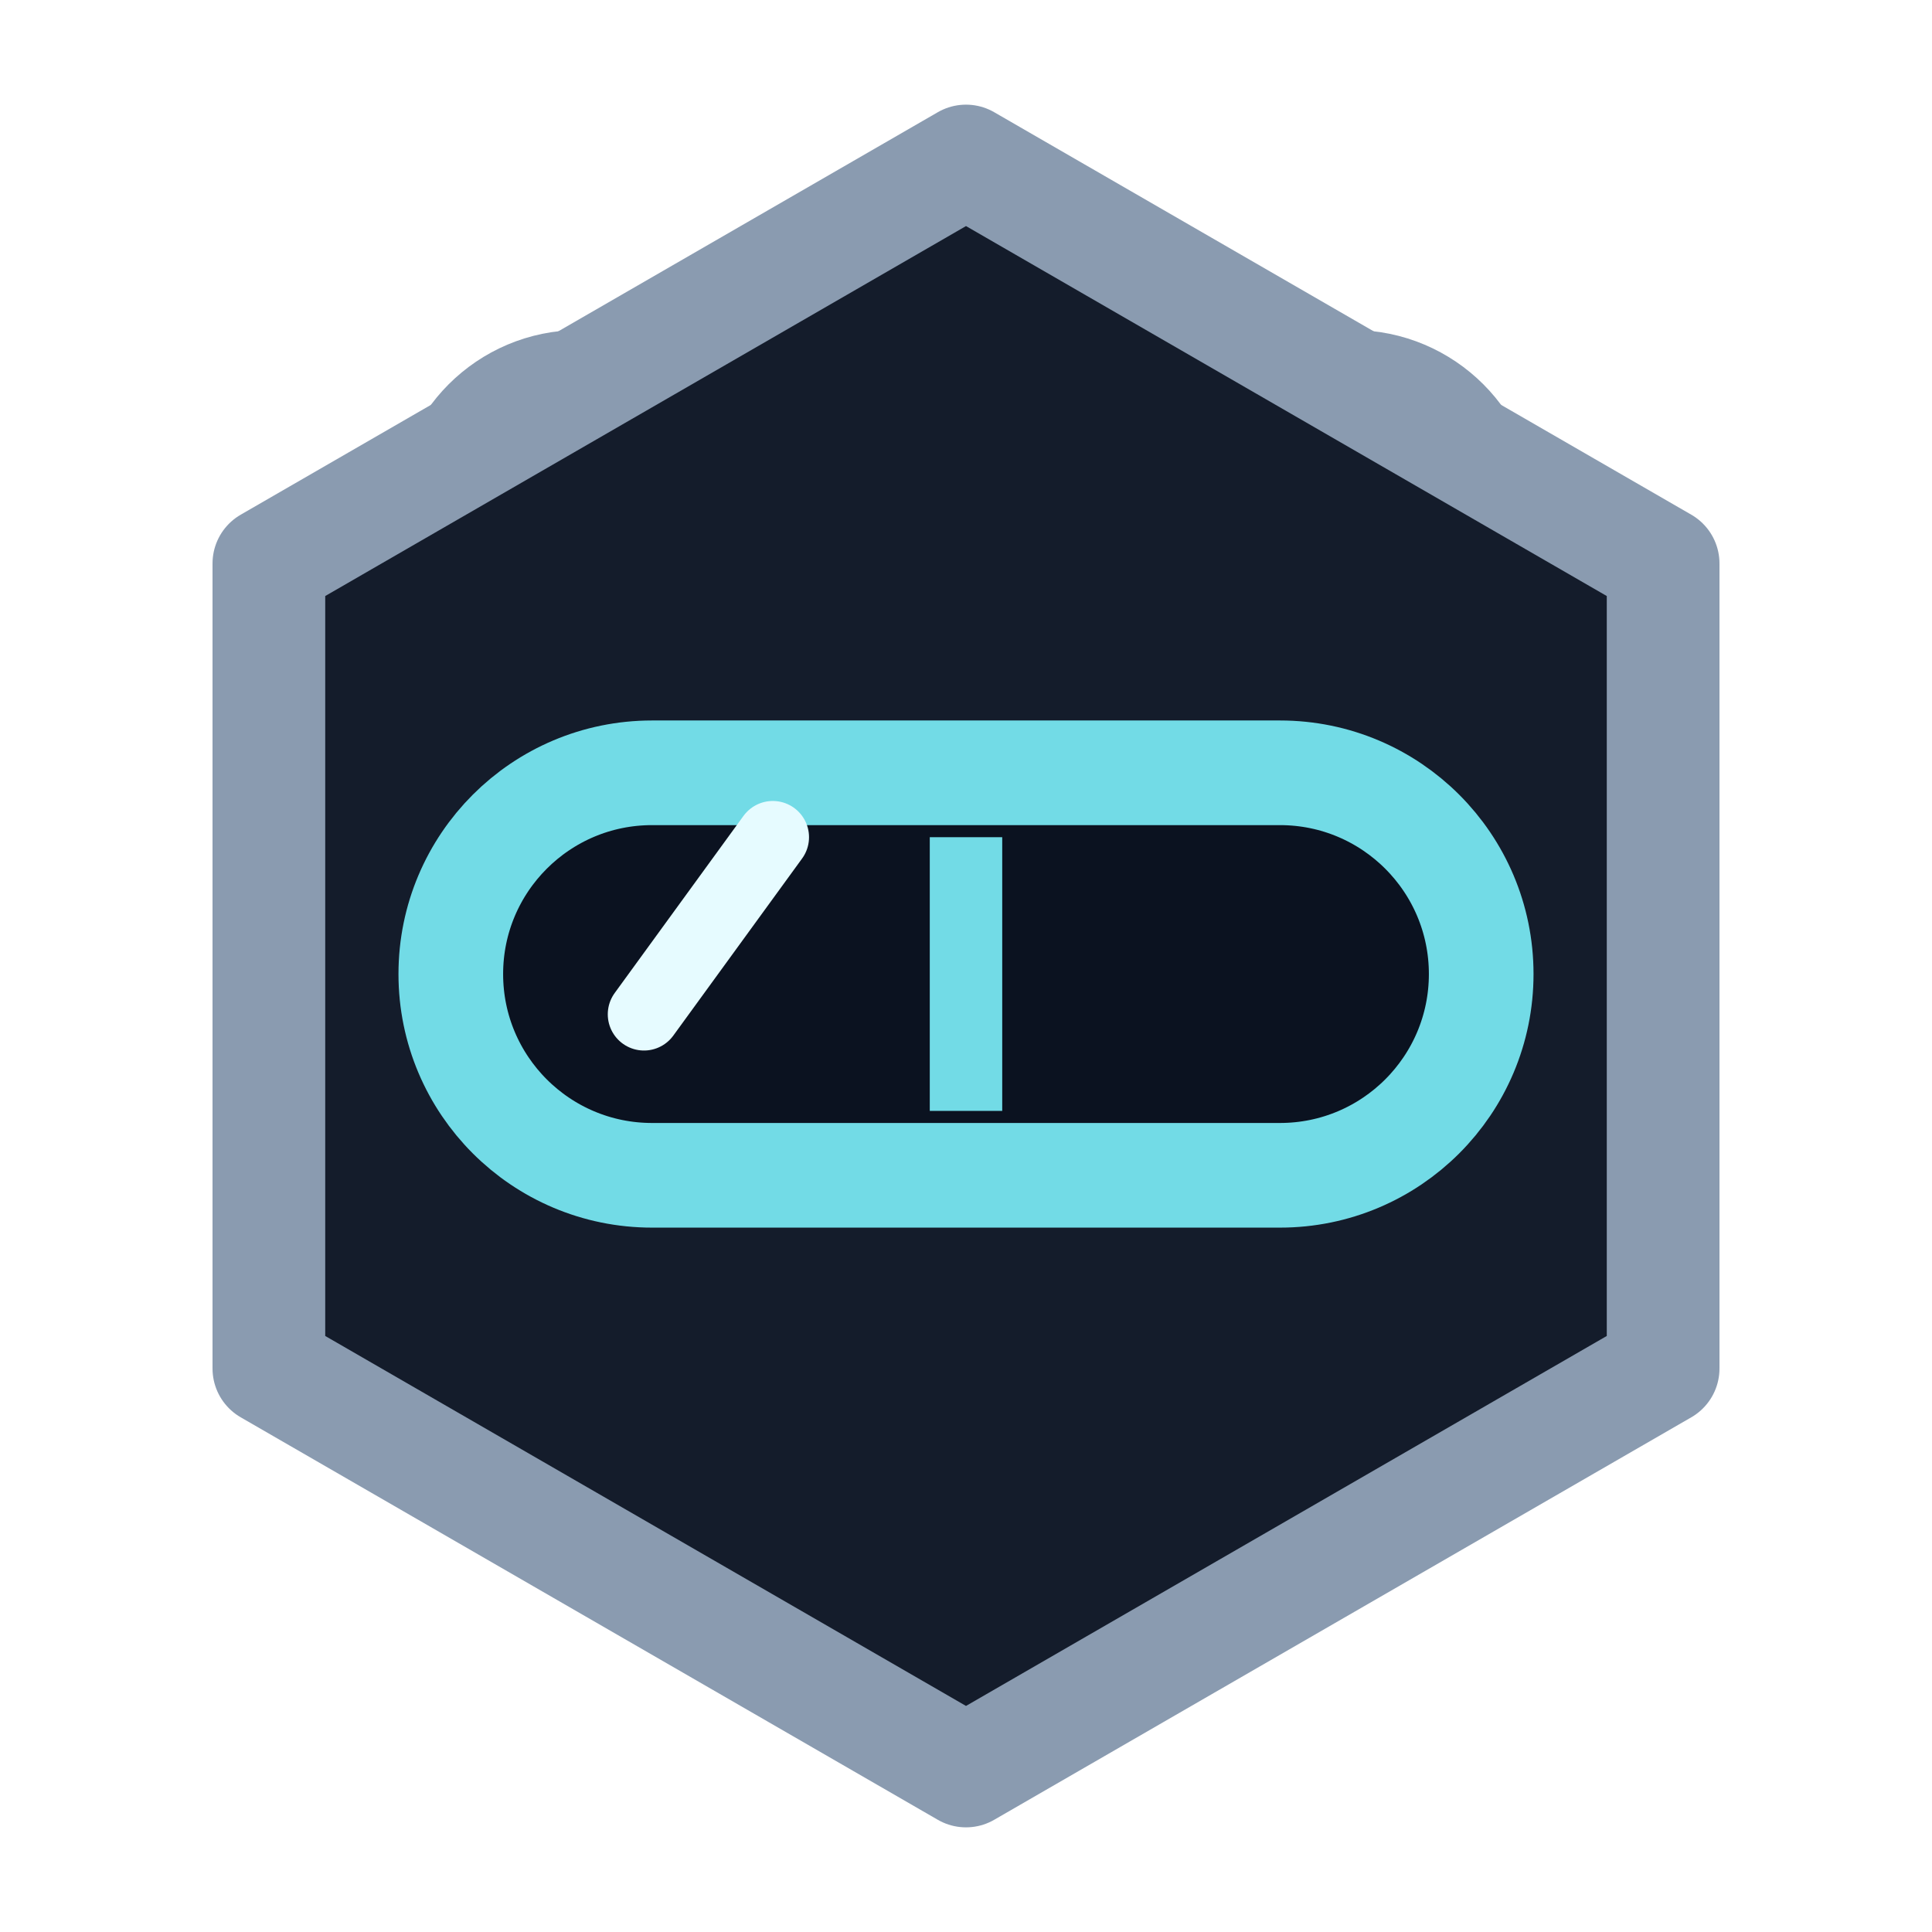
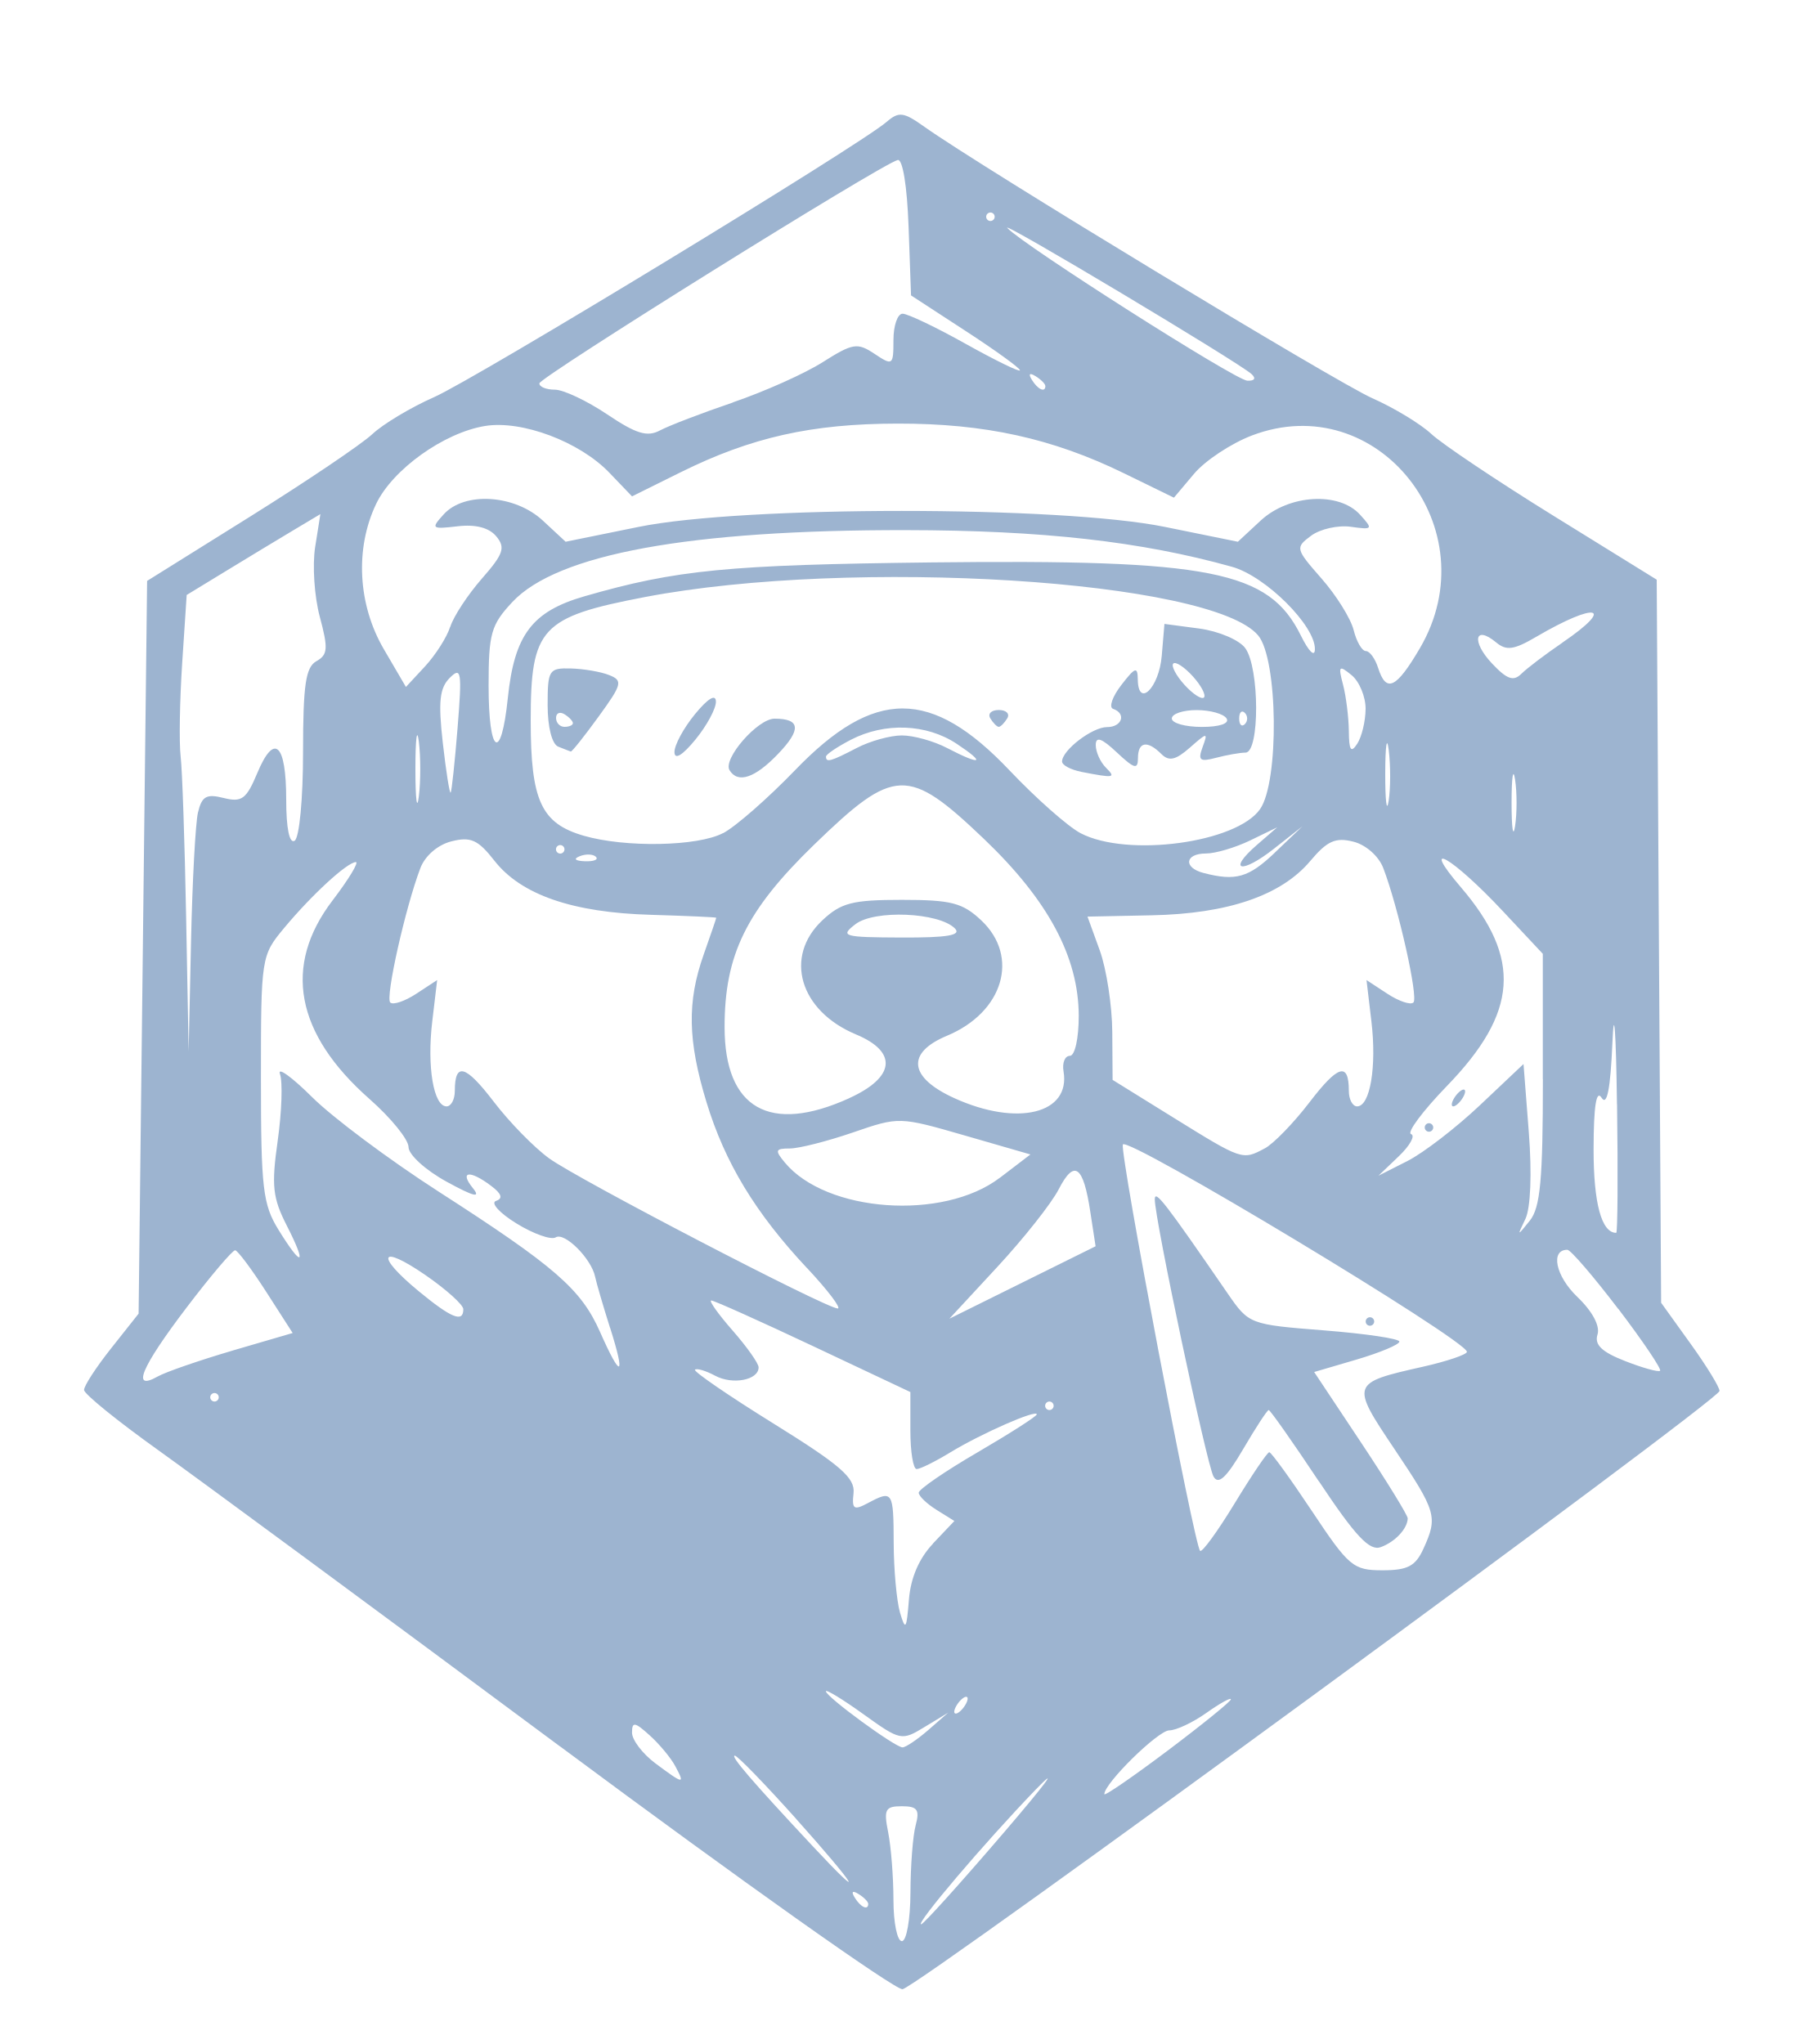
- <svg xmlns="http://www.w3.org/2000/svg" viewBox="0 0 24 24" width="24" height="24">
-   <circle cx="7.2" cy="6.4" r="1.7" fill="#141C2B" stroke="#8A9BB0" stroke-width="1.2" />
-   <circle cx="16.8" cy="6.4" r="1.7" fill="#141C2B" stroke="#8A9BB0" stroke-width="1.2" />
-   <polygon points="12,2 20.66,7 20.66,17 12,22 3.34,17 3.34,7" fill="#141C2B" stroke="#8A9BB0" stroke-width="1.4" stroke-linejoin="round" />
-   <rect x="5.6" y="9.6" width="12.8" height="5" rx="2.5" fill="#0B1220" stroke="#72DBE6" stroke-width="1.3" />
-   <line x1="12" y1="10.4" x2="12" y2="13.8" stroke="#72DBE6" stroke-width="0.9" />
-   <path d="M8 12.6 L9.6 10.4" stroke="#E6FBFF" stroke-width="0.9" stroke-linecap="round" />
+ <svg xmlns="http://www.w3.org/2000/svg" viewBox="30 15 22 25">
+   <path d="m 36.852,36.363 c -2.212,-1.643 -4.427,-3.276 -4.922,-3.63 -0.495,-0.354 -0.901,-0.683 -0.902,-0.732 -0.002,-0.049 0.148,-0.279 0.332,-0.511 l 0.335,-0.423 0.052,-4.481 0.052,-4.481 1.257,-0.785 c 0.691,-0.432 1.365,-0.886 1.497,-1.01 0.132,-0.124 0.471,-0.327 0.754,-0.452 0.507,-0.223 5.198,-3.076 5.534,-3.366 0.152,-0.131 0.208,-0.123 0.464,0.059 0.686,0.488 5.034,3.123 5.476,3.319 0.267,0.118 0.591,0.315 0.722,0.437 0.13,0.122 0.804,0.574 1.497,1.003 l 1.26,0.78 0.027,4.422 0.027,4.422 0.36,0.501 c 0.198,0.275 0.357,0.536 0.354,0.578 -0.009,0.118 -9.807,7.294 -9.991,7.317 -0.089,0.011 -1.972,-1.324 -4.184,-2.967 z m 4.282,1.786 c 8.25e-4,-0.326 0.029,-0.697 0.064,-0.825 0.051,-0.19 0.02,-0.232 -0.169,-0.232 -0.204,0 -0.224,0.038 -0.167,0.322 0.035,0.177 0.064,0.549 0.064,0.825 0,0.277 0.046,0.503 0.103,0.503 0.057,0 0.104,-0.267 0.105,-0.593 z m 1.131,-0.722 c 0.523,-0.61 0.703,-0.851 0.399,-0.537 -0.622,0.645 -1.473,1.646 -1.399,1.646 0.027,0 0.477,-0.499 1,-1.109 z M 40.617,38.284 c 0,-0.025 -0.054,-0.079 -0.119,-0.119 -0.074,-0.046 -0.091,-0.028 -0.045,0.045 0.073,0.119 0.165,0.16 0.165,0.074 z m -0.88,-1.037 c -0.381,-0.425 -0.719,-0.774 -0.751,-0.774 -0.059,0 0.212,0.315 0.954,1.109 0.679,0.727 0.537,0.493 -0.204,-0.335 z m 5.315,-1.463 c 0,-0.025 -0.135,0.05 -0.3,0.167 -0.165,0.117 -0.369,0.213 -0.453,0.213 -0.135,0 -0.794,0.647 -0.794,0.78 0,0.028 0.348,-0.212 0.774,-0.532 0.425,-0.32 0.774,-0.603 0.774,-0.628 z m -6.794,0.818 c -0.053,-0.1 -0.194,-0.27 -0.313,-0.377 -0.182,-0.165 -0.216,-0.17 -0.216,-0.033 0,0.089 0.128,0.257 0.284,0.374 0.35,0.261 0.367,0.263 0.245,0.036 z m 3.095,-0.443 0.243,-0.212 -0.288,0.175 c -0.282,0.172 -0.297,0.169 -0.748,-0.155 -0.253,-0.182 -0.46,-0.308 -0.46,-0.281 0,0.066 0.847,0.686 0.937,0.686 0.039,0 0.181,-0.096 0.315,-0.212 z m 0.45,-0.303 c 0.035,-0.057 0.041,-0.103 0.012,-0.103 -0.028,0 -0.08,0.046 -0.115,0.103 -0.035,0.057 -0.041,0.103 -0.012,0.103 0.028,0 0.08,-0.046 0.115,-0.103 z m -0.394,-1.977 0.262,-0.276 -0.218,-0.136 c -0.12,-0.075 -0.218,-0.169 -0.218,-0.21 0,-0.041 0.325,-0.264 0.722,-0.495 0.397,-0.232 0.722,-0.44 0.722,-0.463 0,-0.064 -0.68,0.235 -1.056,0.464 -0.185,0.113 -0.371,0.205 -0.413,0.205 -0.043,2.06e-4 -0.077,-0.212 -0.077,-0.471 v -0.471 l -1.187,-0.56 c -0.653,-0.308 -1.215,-0.56 -1.248,-0.56 -0.033,0 0.083,0.164 0.259,0.365 0.176,0.201 0.32,0.404 0.32,0.453 0,0.156 -0.318,0.217 -0.532,0.102 -0.114,-0.061 -0.225,-0.094 -0.246,-0.073 -0.021,0.021 0.412,0.318 0.963,0.66 0.819,0.509 0.996,0.663 0.976,0.85 -0.022,0.196 0.003,0.213 0.174,0.122 0.305,-0.163 0.315,-0.147 0.317,0.487 8.25e-4,0.326 0.036,0.709 0.077,0.851 0.067,0.226 0.08,0.208 0.109,-0.155 0.021,-0.269 0.124,-0.508 0.295,-0.688 z m 5.998,0.064 c 0.178,-0.391 0.161,-0.452 -0.355,-1.221 -0.536,-0.799 -0.533,-0.807 0.346,-1.005 0.298,-0.067 0.541,-0.15 0.541,-0.183 -0.001,-0.14 -4.178,-2.657 -4.208,-2.535 -0.033,0.138 0.872,4.896 0.945,4.969 0.024,0.024 0.214,-0.238 0.423,-0.581 0.209,-0.344 0.399,-0.625 0.423,-0.625 0.024,0 0.259,0.325 0.523,0.722 0.45,0.677 0.504,0.722 0.861,0.722 0.308,0 0.404,-0.05 0.501,-0.263 z m -1.279,-0.825 c -0.319,-0.48 -0.595,-0.872 -0.613,-0.872 -0.018,0 -0.159,0.216 -0.313,0.479 -0.205,0.35 -0.303,0.44 -0.362,0.334 -0.083,-0.149 -0.718,-3.144 -0.718,-3.389 0,-0.125 0.118,0.026 0.891,1.15 0.26,0.377 0.267,0.38 1.181,0.452 0.506,0.04 0.919,0.101 0.919,0.137 0,0.036 -0.234,0.134 -0.521,0.219 l -0.521,0.153 0.573,0.862 c 0.315,0.474 0.572,0.892 0.571,0.928 -0.003,0.126 -0.154,0.288 -0.33,0.352 -0.137,0.05 -0.308,-0.132 -0.757,-0.807 z m 0.573,-1.955 c 0,-0.028 0.023,-0.052 0.052,-0.052 0.028,0 0.052,0.023 0.052,0.052 0,0.028 -0.023,0.052 -0.052,0.052 -0.028,0 -0.052,-0.023 -0.052,-0.052 z m -3.816,1.031 c 0,-0.028 -0.023,-0.052 -0.052,-0.052 -0.028,0 -0.052,0.023 -0.052,0.052 0,0.028 0.023,0.052 0.052,0.052 0.028,0 0.052,-0.023 0.052,-0.052 z M 32.675,32.09 c 0,-0.028 -0.023,-0.052 -0.052,-0.052 -0.028,0 -0.052,0.023 -0.052,0.052 0,0.028 0.023,0.052 0.052,0.052 0.028,0 0.052,-0.023 0.052,-0.052 z m 0.168,-0.571 0.736,-0.215 -0.323,-0.503 c -0.178,-0.277 -0.349,-0.506 -0.38,-0.509 -0.031,-0.003 -0.298,0.311 -0.593,0.699 -0.557,0.733 -0.682,1.029 -0.355,0.845 0.099,-0.056 0.512,-0.198 0.916,-0.317 z m 16.947,-0.509 c -0.303,-0.398 -0.583,-0.724 -0.623,-0.724 -0.211,0 -0.143,0.322 0.121,0.575 0.185,0.177 0.281,0.356 0.248,0.461 -0.04,0.125 0.051,0.213 0.335,0.324 0.214,0.084 0.407,0.138 0.43,0.12 0.022,-0.018 -0.207,-0.358 -0.51,-0.757 z m -12.33,0.23 c -0.085,-0.269 -0.167,-0.55 -0.182,-0.623 -0.045,-0.222 -0.373,-0.55 -0.482,-0.483 -0.056,0.035 -0.272,-0.042 -0.48,-0.17 -0.208,-0.128 -0.32,-0.252 -0.25,-0.276 0.087,-0.029 0.069,-0.087 -0.059,-0.183 -0.261,-0.198 -0.394,-0.182 -0.224,0.027 0.102,0.126 0.012,0.104 -0.322,-0.079 C 35.204,29.312 34.996,29.123 34.996,29.03 c -1.14e-4,-0.093 -0.215,-0.357 -0.477,-0.588 -0.907,-0.8 -1.062,-1.63 -0.452,-2.429 0.198,-0.26 0.326,-0.471 0.284,-0.469 -0.108,0.005 -0.541,0.403 -0.876,0.806 -0.281,0.338 -0.284,0.356 -0.284,1.843 0,1.341 0.023,1.538 0.215,1.849 0.29,0.47 0.352,0.44 0.102,-0.05 -0.174,-0.341 -0.19,-0.489 -0.112,-1.04 0.05,-0.354 0.062,-0.72 0.028,-0.815 -0.035,-0.094 0.142,0.033 0.393,0.282 0.251,0.25 0.944,0.767 1.54,1.151 1.433,0.922 1.749,1.197 1.981,1.721 0.257,0.582 0.316,0.558 0.123,-0.051 z m -1.794,-0.227 c 0,-0.054 -0.209,-0.242 -0.464,-0.418 -0.561,-0.386 -0.617,-0.244 -0.08,0.199 0.398,0.328 0.544,0.387 0.544,0.219 z m 7.668,-1.187 c -0.086,-0.572 -0.196,-0.651 -0.387,-0.28 -0.089,0.173 -0.427,0.6 -0.75,0.949 l -0.587,0.634 0.894,-0.443 0.894,-0.443 z m -3.465,0.684 c -0.633,-0.676 -1.004,-1.29 -1.229,-2.028 -0.23,-0.755 -0.239,-1.229 -0.035,-1.806 0.085,-0.241 0.155,-0.444 0.154,-0.451 -2.06e-4,-0.007 -0.36,-0.023 -0.799,-0.036 -0.958,-0.027 -1.588,-0.245 -1.914,-0.662 -0.2,-0.256 -0.289,-0.296 -0.524,-0.237 -0.168,0.042 -0.323,0.176 -0.381,0.327 -0.184,0.484 -0.43,1.582 -0.369,1.644 0.034,0.034 0.177,-0.014 0.318,-0.106 l 0.256,-0.168 -0.06,0.506 c -0.066,0.554 0.016,1.039 0.175,1.039 0.056,0 0.101,-0.085 0.101,-0.189 0,-0.356 0.131,-0.32 0.477,0.133 0.19,0.249 0.495,0.561 0.678,0.693 0.357,0.258 3.375,1.828 3.527,1.835 0.05,0.002 -0.118,-0.22 -0.374,-0.494 z m 8.998,-2.311 V 26.666 l -0.486,-0.519 c -0.624,-0.667 -1.035,-0.901 -0.514,-0.293 0.744,0.87 0.698,1.53 -0.172,2.428 -0.296,0.306 -0.494,0.571 -0.439,0.589 0.054,0.018 -0.013,0.14 -0.15,0.271 l -0.249,0.238 0.355,-0.18 c 0.195,-0.099 0.594,-0.406 0.887,-0.683 l 0.532,-0.503 0.065,0.837 c 0.039,0.503 0.022,0.925 -0.042,1.058 -0.103,0.214 -0.102,0.215 0.054,0.021 0.129,-0.161 0.16,-0.501 0.16,-1.732 z m -1.444,0.591 c 0,-0.028 0.023,-0.052 0.052,-0.052 0.028,0 0.052,0.023 0.052,0.052 0,0.028 -0.023,0.052 -0.052,0.052 -0.028,0 -0.052,-0.023 -0.052,-0.052 z m 0.361,-0.361 c 0.035,-0.057 0.087,-0.103 0.115,-0.103 0.028,0 0.023,0.046 -0.012,0.103 -0.035,0.057 -0.087,0.103 -0.115,0.103 -0.028,0 -0.023,-0.046 0.012,-0.103 z m 1.99,0.077 c -0.012,-0.905 -0.036,-1.223 -0.056,-0.749 -0.024,0.564 -0.066,0.775 -0.132,0.67 -0.065,-0.103 -0.097,0.1 -0.098,0.626 -0.001,0.663 0.097,1.026 0.277,1.026 0.017,0 0.022,-0.708 0.01,-1.573 z m -7.546,0.899 0.373,-0.285 -0.803,-0.232 c -0.801,-0.231 -0.804,-0.231 -1.37,-0.036 -0.312,0.107 -0.658,0.195 -0.77,0.195 -0.177,0 -0.185,0.022 -0.061,0.171 0.507,0.613 1.938,0.715 2.63,0.187 z m 3.239,-0.359 c 0.108,-0.058 0.354,-0.312 0.547,-0.564 0.35,-0.458 0.481,-0.496 0.481,-0.139 0,0.104 0.046,0.189 0.101,0.189 0.159,0 0.241,-0.485 0.175,-1.039 l -0.06,-0.506 0.256,0.168 c 0.141,0.092 0.284,0.14 0.318,0.106 0.062,-0.062 -0.184,-1.16 -0.369,-1.644 -0.056,-0.146 -0.213,-0.285 -0.367,-0.323 -0.217,-0.055 -0.319,-0.009 -0.526,0.237 -0.355,0.422 -1.007,0.645 -1.94,0.664 -0.432,0.009 -0.785,0.016 -0.784,0.016 8.25e-4,0 0.068,0.186 0.15,0.413 0.082,0.227 0.151,0.676 0.153,0.998 l 0.004,0.586 0.748,0.464 c 0.837,0.519 0.84,0.52 1.112,0.374 z m -5.083,-0.614 c 0.564,-0.256 0.597,-0.566 0.084,-0.78 -0.69,-0.288 -0.885,-0.951 -0.411,-1.396 0.228,-0.214 0.367,-0.25 0.971,-0.25 0.605,0 0.743,0.036 0.971,0.25 0.473,0.444 0.272,1.124 -0.418,1.412 -0.503,0.21 -0.467,0.511 0.091,0.764 0.771,0.35 1.422,0.19 1.334,-0.328 -0.018,-0.105 0.017,-0.19 0.077,-0.19 0.062,0 0.109,-0.212 0.109,-0.49 -0.002,-0.719 -0.374,-1.414 -1.162,-2.166 -0.927,-0.884 -1.093,-0.878 -2.075,0.074 -0.829,0.804 -1.095,1.346 -1.094,2.233 9.28e-4,0.994 0.552,1.308 1.522,0.868 z m -7.963,-3.494 c 0.047,-0.199 0.103,-0.231 0.314,-0.178 0.222,0.056 0.278,0.014 0.411,-0.304 0.208,-0.498 0.354,-0.365 0.354,0.323 0,0.352 0.039,0.543 0.103,0.504 0.058,-0.036 0.103,-0.515 0.103,-1.084 0,-0.823 0.032,-1.038 0.163,-1.112 0.14,-0.078 0.146,-0.155 0.042,-0.542 -0.067,-0.248 -0.092,-0.632 -0.057,-0.854 l 0.064,-0.403 -0.338,0.202 c -0.186,0.111 -0.554,0.334 -0.818,0.495 l -0.479,0.292 -0.055,0.832 c -0.03,0.458 -0.039,0.972 -0.019,1.142 0.02,0.17 0.05,1.052 0.067,1.96 l 0.031,1.65 0.029,-1.341 c 0.016,-0.737 0.054,-1.45 0.085,-1.583 z m 9.256,1.417 c -0.197,-0.197 -0.985,-0.23 -1.216,-0.051 -0.192,0.148 -0.152,0.16 0.562,0.163 0.564,0.002 0.738,-0.027 0.654,-0.112 z m 3.914,-0.928 0.337,-0.321 -0.348,0.274 c -0.4,0.315 -0.579,0.275 -0.208,-0.047 l 0.247,-0.214 -0.33,0.16 c -0.182,0.088 -0.425,0.16 -0.541,0.16 -0.258,0 -0.28,0.173 -0.031,0.238 0.395,0.103 0.552,0.058 0.875,-0.25 z m -8.303,0.053 c -0.034,-0.034 -0.123,-0.038 -0.198,-0.008 -0.082,0.033 -0.058,0.057 0.062,0.062 0.109,0.004 0.17,-0.02 0.135,-0.054 z m -0.385,-0.092 c 0,-0.028 -0.023,-0.052 -0.052,-0.052 -0.028,0 -0.052,0.023 -0.052,0.052 0,0.028 0.023,0.052 0.052,0.052 0.028,0 0.052,-0.023 0.052,-0.052 z m 1.939,-0.197 c 0.153,-0.08 0.549,-0.427 0.88,-0.77 0.971,-1.008 1.666,-1.008 2.624,0.002 0.325,0.343 0.716,0.688 0.869,0.768 0.571,0.298 1.904,0.119 2.194,-0.294 0.236,-0.336 0.22,-1.836 -0.023,-2.125 -0.569,-0.679 -4.961,-0.954 -7.497,-0.47 -1.275,0.244 -1.399,0.377 -1.399,1.511 0,0.98 0.128,1.258 0.649,1.409 0.508,0.147 1.392,0.131 1.702,-0.032 z m 0.08,-0.77 c -0.086,-0.138 0.344,-0.631 0.55,-0.631 0.317,0 0.33,0.132 0.043,0.431 -0.282,0.295 -0.491,0.365 -0.593,0.2 z m 4.298,0.018 c -0.128,-0.025 -0.232,-0.081 -0.232,-0.125 0,-0.138 0.369,-0.421 0.55,-0.421 0.184,0 0.239,-0.166 0.074,-0.223 -0.054,-0.019 -0.009,-0.15 0.101,-0.292 0.169,-0.219 0.199,-0.229 0.201,-0.069 0.004,0.356 0.26,0.105 0.293,-0.287 l 0.033,-0.391 0.428,0.057 c 0.235,0.032 0.487,0.139 0.56,0.239 0.176,0.24 0.178,1.276 0.004,1.278 -0.071,7.73e-4 -0.234,0.03 -0.363,0.064 -0.196,0.052 -0.222,0.031 -0.163,-0.13 0.068,-0.185 0.061,-0.185 -0.156,0.006 -0.173,0.152 -0.255,0.17 -0.348,0.077 -0.171,-0.171 -0.286,-0.151 -0.286,0.051 0,0.143 -0.044,0.131 -0.258,-0.07 -0.186,-0.175 -0.258,-0.2 -0.258,-0.09 0,0.084 0.056,0.208 0.124,0.276 0.126,0.126 0.104,0.13 -0.304,0.051 z M 45,23.788 c -0.035,-0.057 -0.2,-0.103 -0.367,-0.103 -0.167,0 -0.303,0.046 -0.303,0.103 0,0.057 0.165,0.103 0.367,0.103 0.218,0 0.341,-0.042 0.303,-0.103 z m 0.223,-0.069 c -0.038,-0.038 -0.069,-0.007 -0.069,0.069 0,0.076 0.031,0.107 0.069,0.069 0.038,-0.038 0.038,-0.1 0,-0.138 z m -0.636,-0.447 c -0.103,-0.114 -0.211,-0.184 -0.239,-0.156 -0.028,0.028 0.033,0.145 0.136,0.259 0.103,0.114 0.211,0.184 0.239,0.156 0.028,-0.028 -0.033,-0.145 -0.136,-0.259 z m -6.339,0.928 c -0.002,-0.085 0.111,-0.294 0.25,-0.464 0.16,-0.195 0.255,-0.252 0.257,-0.155 0.002,0.085 -0.111,0.294 -0.25,0.464 -0.16,0.195 -0.255,0.252 -0.257,0.155 z m -1.422,-0.068 c -0.076,-0.031 -0.129,-0.24 -0.129,-0.508 0,-0.43 0.016,-0.455 0.284,-0.448 0.156,0.004 0.367,0.04 0.469,0.081 0.169,0.067 0.158,0.112 -0.13,0.508 -0.173,0.239 -0.327,0.432 -0.34,0.427 -0.014,-0.004 -0.083,-0.032 -0.154,-0.06 z m 0.18,-0.287 c 0,-0.025 -0.046,-0.074 -0.103,-0.109 -0.057,-0.035 -0.103,-0.015 -0.103,0.045 0,0.06 0.046,0.109 0.103,0.109 0.057,0 0.103,-0.02 0.103,-0.045 z m 5.105,-0.058 c -0.035,-0.057 0.011,-0.103 0.103,-0.103 0.092,0 0.138,0.046 0.103,0.103 -0.035,0.057 -0.081,0.103 -0.103,0.103 -0.022,0 -0.068,-0.046 -0.103,-0.103 z m 6.417,0.748 c -0.024,-0.156 -0.043,-0.028 -0.043,0.284 0,0.312 0.019,0.44 0.043,0.284 0.024,-0.156 0.024,-0.411 0,-0.567 z M 35.122,24.071 c -0.023,-0.184 -0.042,-0.034 -0.042,0.335 0,0.369 0.019,0.52 0.042,0.335 0.023,-0.184 0.023,-0.486 0,-0.67 z m 11.861,0.105 c -0.023,-0.185 -0.042,-0.059 -0.043,0.282 -6.19e-4,0.34 0.018,0.492 0.042,0.337 0.024,-0.155 0.024,-0.433 0.001,-0.619 z M 35.596,23.899 c 0.055,-0.685 0.045,-0.749 -0.096,-0.608 -0.124,0.124 -0.142,0.29 -0.085,0.795 0.04,0.351 0.083,0.624 0.096,0.608 0.013,-0.016 0.051,-0.374 0.085,-0.795 z m 4.88,0.25 c 0.162,-0.085 0.411,-0.154 0.553,-0.154 0.142,0 0.391,0.069 0.553,0.154 0.419,0.218 0.482,0.19 0.117,-0.052 -0.37,-0.245 -0.878,-0.264 -1.294,-0.049 -0.167,0.087 -0.304,0.179 -0.304,0.206 0,0.076 0.058,0.06 0.375,-0.105 z m 6.224,-0.478 c 8.25e-4,-0.149 -0.076,-0.335 -0.171,-0.413 -0.155,-0.127 -0.166,-0.115 -0.105,0.116 0.037,0.142 0.069,0.397 0.071,0.567 0.002,0.238 0.026,0.274 0.103,0.155 0.055,-0.085 0.101,-0.277 0.102,-0.426 z M 36.21,23.539 c 0.08,-0.774 0.296,-1.061 0.938,-1.246 1.123,-0.324 1.747,-0.385 4.242,-0.414 3.422,-0.039 4.127,0.1 4.518,0.894 0.098,0.198 0.171,0.269 0.172,0.167 0.004,-0.289 -0.603,-0.892 -1.012,-1.007 -1.112,-0.311 -2.321,-0.447 -3.988,-0.449 -2.647,-0.004 -4.266,0.292 -4.815,0.88 -0.26,0.278 -0.29,0.384 -0.29,1.022 0,0.845 0.153,0.945 0.235,0.153 z m -0.703,-0.874 c 0.04,-0.127 0.214,-0.391 0.385,-0.587 0.265,-0.302 0.292,-0.38 0.177,-0.518 -0.088,-0.106 -0.252,-0.149 -0.473,-0.123 -0.319,0.037 -0.329,0.029 -0.17,-0.146 0.254,-0.281 0.868,-0.243 1.211,0.075 l 0.28,0.26 0.895,-0.182 c 1.278,-0.26 5.153,-0.26 6.431,0 l 0.895,0.182 0.28,-0.26 c 0.345,-0.319 0.957,-0.355 1.214,-0.071 0.162,0.178 0.156,0.186 -0.113,0.148 -0.156,-0.022 -0.374,0.027 -0.485,0.109 -0.196,0.146 -0.193,0.159 0.127,0.524 0.181,0.206 0.358,0.49 0.393,0.631 0.035,0.141 0.102,0.256 0.149,0.256 0.047,0 0.114,0.093 0.15,0.206 0.099,0.311 0.222,0.252 0.511,-0.241 0.853,-1.456 -0.517,-3.189 -2.056,-2.601 -0.253,0.097 -0.571,0.307 -0.706,0.468 l -0.246,0.292 -0.608,-0.297 c -0.876,-0.428 -1.706,-0.611 -2.77,-0.609 -1.052,0.001 -1.791,0.167 -2.656,0.596 l -0.593,0.294 -0.277,-0.289 c -0.364,-0.38 -1.07,-0.645 -1.52,-0.572 -0.503,0.082 -1.132,0.532 -1.333,0.955 -0.26,0.546 -0.223,1.232 0.096,1.777 l 0.269,0.46 0.234,-0.252 c 0.128,-0.139 0.267,-0.356 0.307,-0.483 z m 13.599,0.195 c 0.659,-0.449 0.418,-0.503 -0.318,-0.072 -0.274,0.161 -0.366,0.174 -0.492,0.069 -0.262,-0.217 -0.304,-0.012 -0.052,0.256 0.184,0.196 0.264,0.224 0.36,0.129 0.068,-0.068 0.294,-0.239 0.502,-0.381 z M 38.963,19.921 c 0.381,-0.13 0.875,-0.35 1.097,-0.491 0.37,-0.234 0.425,-0.242 0.635,-0.102 0.222,0.148 0.231,0.141 0.231,-0.169 0,-0.177 0.05,-0.322 0.112,-0.322 0.062,0 0.41,0.166 0.774,0.37 0.364,0.203 0.661,0.348 0.661,0.322 0,-0.027 -0.3,-0.244 -0.666,-0.482 l -0.666,-0.434 -0.03,-0.841 c -0.018,-0.496 -0.072,-0.83 -0.133,-0.815 -0.204,0.052 -4.38,2.657 -4.382,2.732 -7.94e-4,0.043 0.084,0.077 0.189,0.077 0.105,0 0.393,0.136 0.64,0.302 0.356,0.239 0.49,0.28 0.647,0.196 0.109,-0.058 0.51,-0.212 0.89,-0.341 z m 3.82,-0.201 c 0,-0.025 -0.054,-0.079 -0.119,-0.119 -0.074,-0.046 -0.091,-0.028 -0.045,0.045 0.073,0.119 0.165,0.16 0.165,0.074 z m 2.522,-0.145 c -0.169,-0.151 -3.095,-1.901 -2.986,-1.786 0.206,0.217 2.789,1.861 2.934,1.867 0.09,0.004 0.11,-0.028 0.052,-0.081 z m -3.141,-1.924 c 0,-0.028 -0.023,-0.052 -0.052,-0.052 -0.028,0 -0.052,0.023 -0.052,0.052 0,0.028 0.023,0.052 0.052,0.052 0.028,0 0.052,-0.023 0.052,-0.052 z" fill="#9DB4D0" />
</svg>
